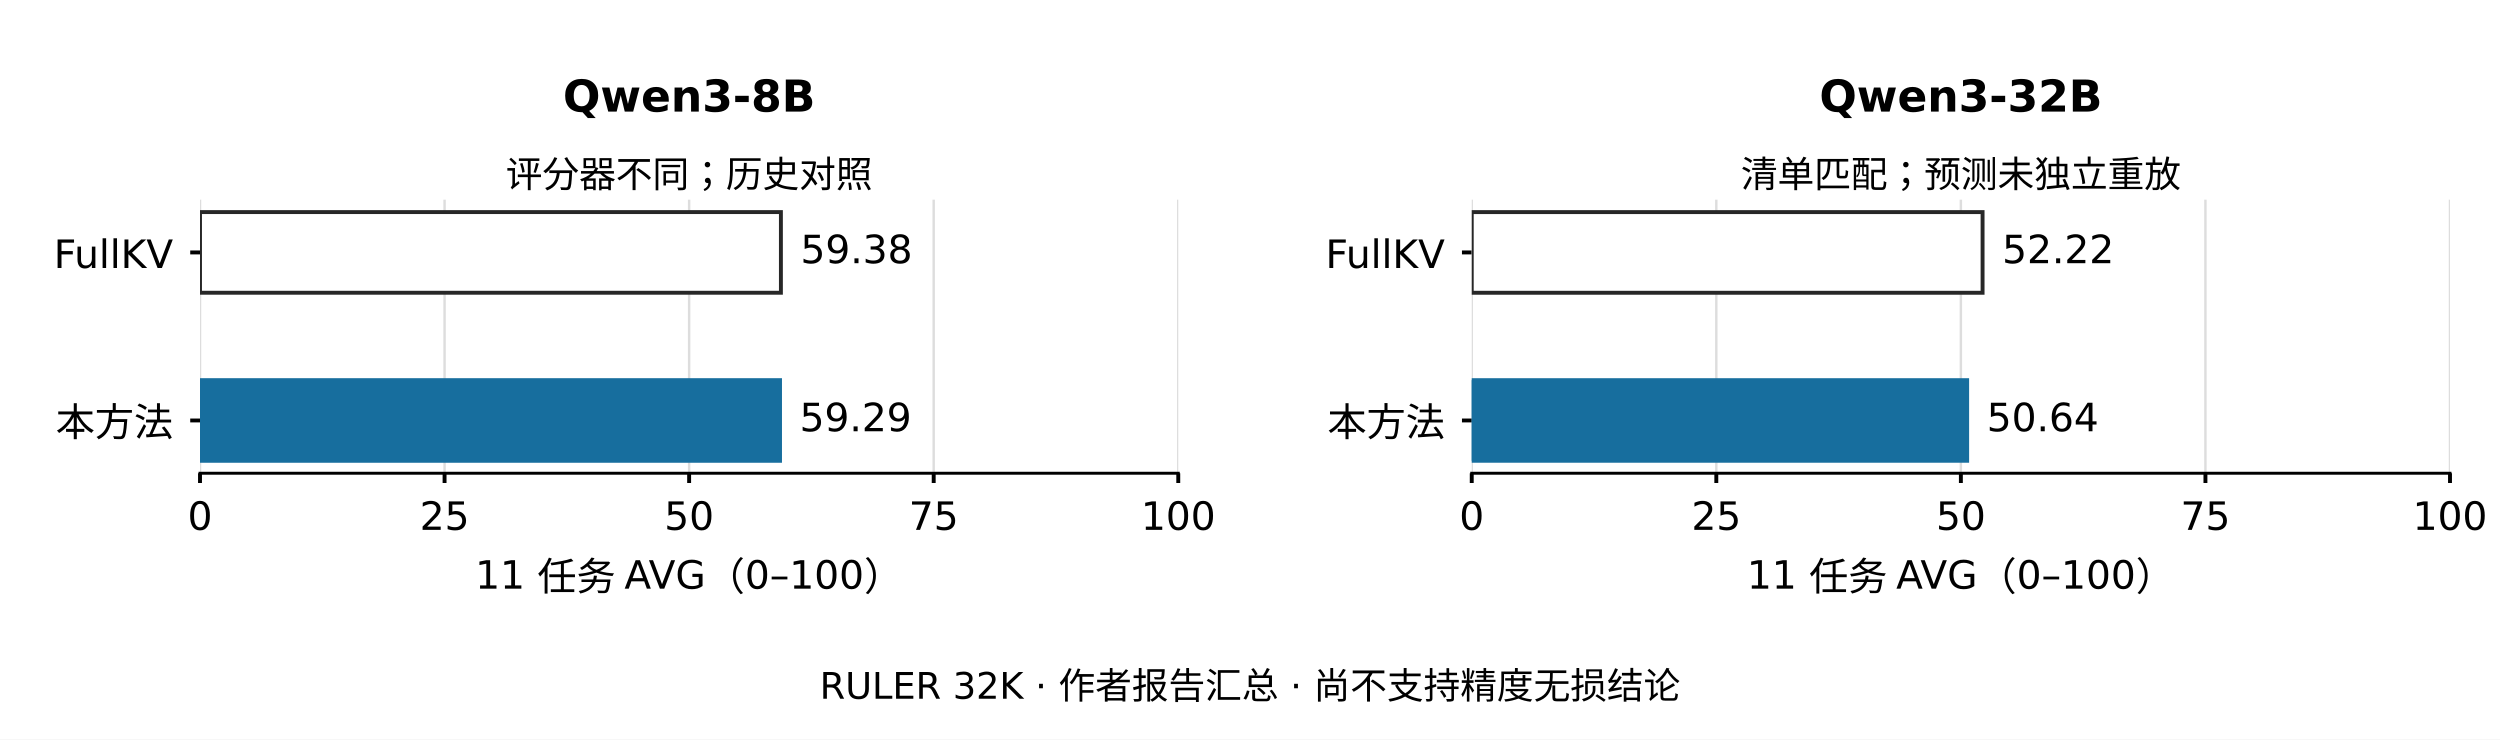
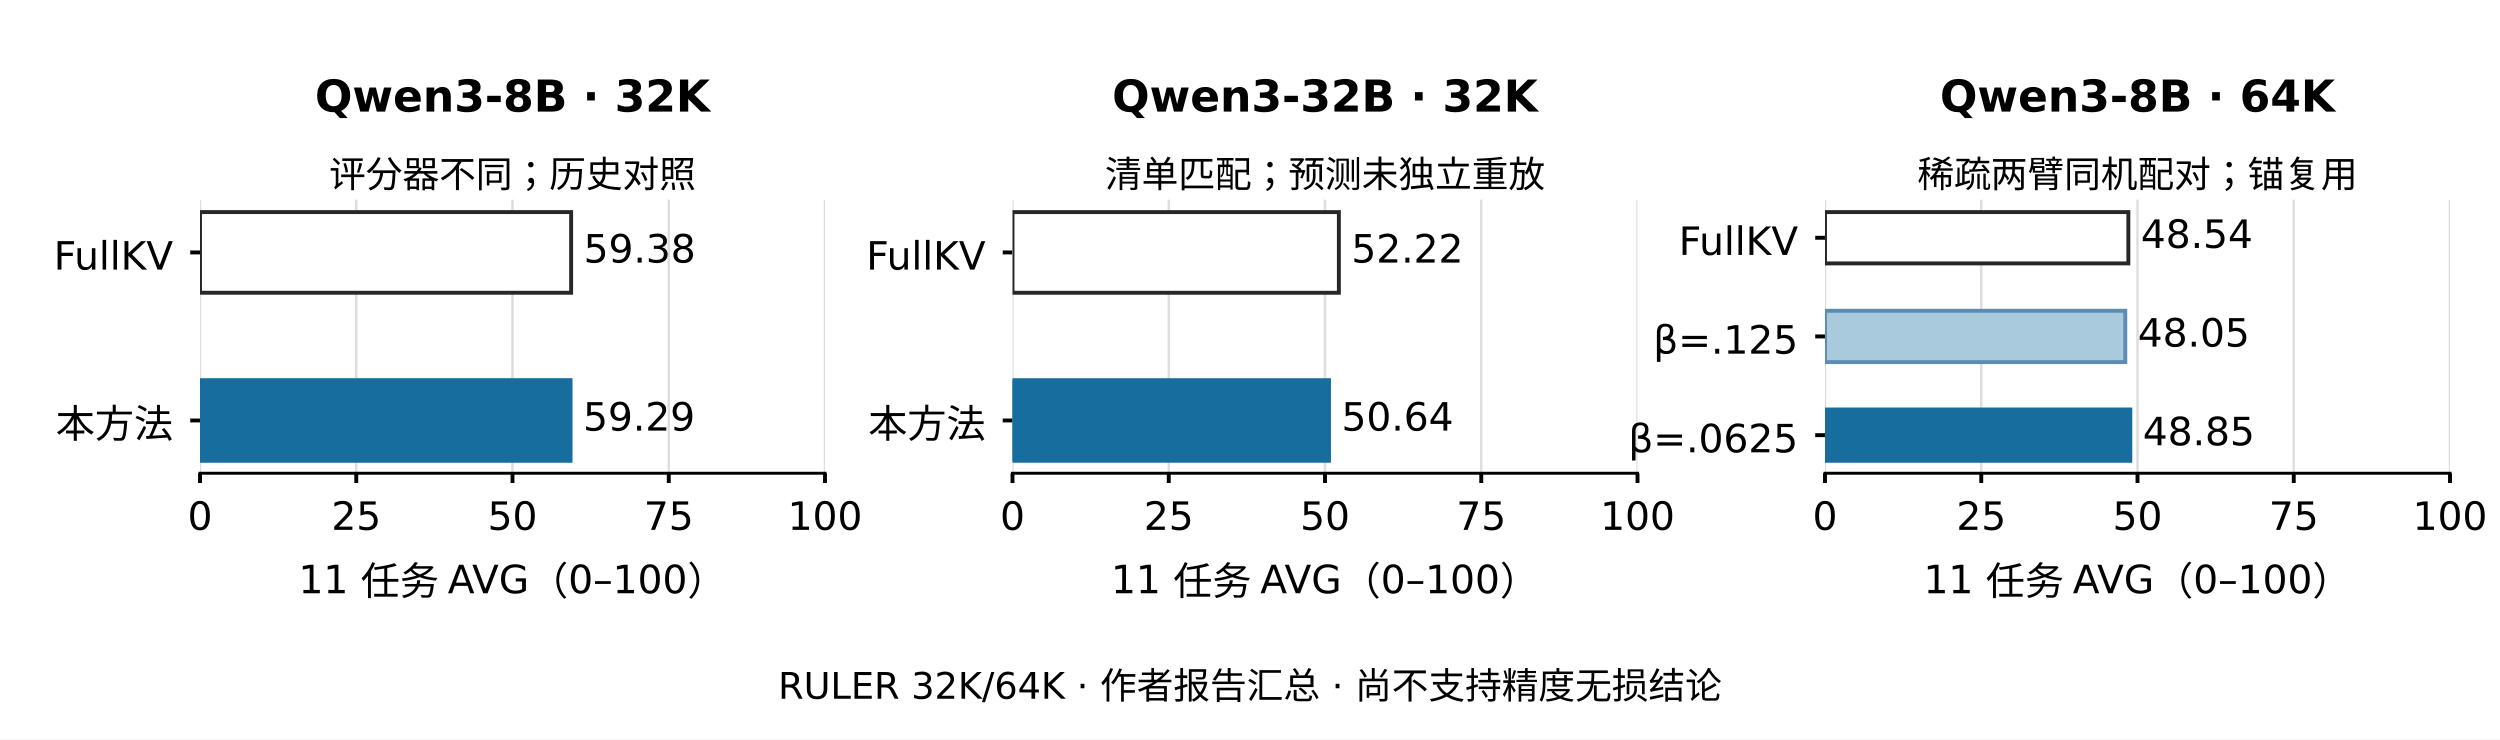
<svg xmlns="http://www.w3.org/2000/svg" xmlns:xlink="http://www.w3.org/1999/xlink" width="511.2pt" height="151.2pt" viewBox="0 0 511.2 151.2" version="1.1">
  <defs>
    <style type="text/css">*{stroke-linejoin: round; stroke-linecap: butt}</style>
  </defs>
  <g id="figure_1">
    <g id="patch_1">
      <path d="M 0 151.2  L 511.2 151.2  L 511.2 0  L 0 0  z " style="fill: #ffffff" />
    </g>
    <g id="axes_1">
      <g id="patch_2">
-         <path d="M 40.896 96.768  L 240.931 96.768  L 240.931 40.824  L 40.896 40.824  z " style="fill: #ffffff" />
+         <path d="M 40.896 96.768  L 168.696 96.768  L 168.696 40.824  L 40.896 40.824  z " style="fill: #ffffff" />
      </g>
      <g id="matplotlib.axis_1">
        <g id="xtick_1">
          <g id="line2d_1">
-             <path d="M 40.896 96.768  L 40.896 40.824  " clip-path="url(#p369fcc7864)" style="fill: none; stroke: #dddddd; stroke-width: 0.5; stroke-linecap: square" />
+             <path d="M 40.896 96.768  L 40.896 40.824  " clip-path="url(#pff9efe0c0a)" style="fill: none; stroke: #dddddd; stroke-width: 0.5; stroke-linecap: square" />
          </g>
          <g id="line2d_2">
            <defs>
-               <path id="m61ce0a1ce5" d="M 0 0  L 0 2  " style="stroke: #000000; stroke-width: 0.8" />
+               <path id="m13b8a8ab80" d="M 0 0  L 0 2  " style="stroke: #000000; stroke-width: 0.8" />
            </defs>
            <g>
-               <use xlink:href="#m61ce0a1ce5" x="40.896" y="96.768" style="stroke: #000000; stroke-width: 0.8" />
+               <use xlink:href="#m13b8a8ab80" x="40.896" y="96.768" style="stroke: #000000; stroke-width: 0.8" />
            </g>
          </g>
          <g id="text_1">
-             <text style="font-size: 8px; font-family: 'DejaVu Sans'; text-anchor: middle" x="40.896" y="108.347" transform="rotate(-0 40.896 108.3468)">0</text>
+             <text style="font-size: 8px; font-family: 'DejaVu Sans'; text-anchor: middle" x="40.896" y="108.346" transform="rotate(-0 40.896 108.3461)">0</text>
          </g>
        </g>
        <g id="xtick_2">
          <g id="line2d_3">
-             <path d="M 90.905 96.768  L 90.905 40.824  " clip-path="url(#p369fcc7864)" style="fill: none; stroke: #dddddd; stroke-width: 0.5; stroke-linecap: square" />
+             <path d="M 72.846 96.768  L 72.846 40.824  " clip-path="url(#pff9efe0c0a)" style="fill: none; stroke: #dddddd; stroke-width: 0.5; stroke-linecap: square" />
          </g>
          <g id="line2d_4">
            <g>
-               <use xlink:href="#m61ce0a1ce5" x="90.905" y="96.768" style="stroke: #000000; stroke-width: 0.8" />
+               <use xlink:href="#m13b8a8ab80" x="72.846" y="96.768" style="stroke: #000000; stroke-width: 0.8" />
            </g>
          </g>
          <g id="text_2">
-             <text style="font-size: 8px; font-family: 'DejaVu Sans'; text-anchor: middle" x="90.905" y="108.347" transform="rotate(-0 90.9047 108.3468)">25</text>
+             <text style="font-size: 8px; font-family: 'DejaVu Sans'; text-anchor: middle" x="72.846" y="108.346" transform="rotate(-0 72.846 108.3461)">25</text>
          </g>
        </g>
        <g id="xtick_3">
          <g id="line2d_5">
-             <path d="M 140.913 96.768  L 140.913 40.824  " clip-path="url(#p369fcc7864)" style="fill: none; stroke: #dddddd; stroke-width: 0.5; stroke-linecap: square" />
+             <path d="M 104.796 96.768  L 104.796 40.824  " clip-path="url(#pff9efe0c0a)" style="fill: none; stroke: #dddddd; stroke-width: 0.5; stroke-linecap: square" />
          </g>
          <g id="line2d_6">
            <g>
-               <use xlink:href="#m61ce0a1ce5" x="140.913" y="96.768" style="stroke: #000000; stroke-width: 0.8" />
+               <use xlink:href="#m13b8a8ab80" x="104.796" y="96.768" style="stroke: #000000; stroke-width: 0.8" />
            </g>
          </g>
          <g id="text_3">
-             <text style="font-size: 8px; font-family: 'DejaVu Sans'; text-anchor: middle" x="140.913" y="108.347" transform="rotate(-0 140.9134 108.3468)">50</text>
+             <text style="font-size: 8px; font-family: 'DejaVu Sans'; text-anchor: middle" x="104.796" y="108.346" transform="rotate(-0 104.796 108.3461)">50</text>
          </g>
        </g>
        <g id="xtick_4">
          <g id="line2d_7">
-             <path d="M 190.922 96.768  L 190.922 40.824  " clip-path="url(#p369fcc7864)" style="fill: none; stroke: #dddddd; stroke-width: 0.5; stroke-linecap: square" />
+             <path d="M 136.746 96.768  L 136.746 40.824  " clip-path="url(#pff9efe0c0a)" style="fill: none; stroke: #dddddd; stroke-width: 0.5; stroke-linecap: square" />
          </g>
          <g id="line2d_8">
            <g>
-               <use xlink:href="#m61ce0a1ce5" x="190.922" y="96.768" style="stroke: #000000; stroke-width: 0.8" />
+               <use xlink:href="#m13b8a8ab80" x="136.746" y="96.768" style="stroke: #000000; stroke-width: 0.8" />
            </g>
          </g>
          <g id="text_4">
-             <text style="font-size: 8px; font-family: 'DejaVu Sans'; text-anchor: middle" x="190.922" y="108.347" transform="rotate(-0 190.9221 108.3468)">75</text>
+             <text style="font-size: 8px; font-family: 'DejaVu Sans'; text-anchor: middle" x="136.746" y="108.346" transform="rotate(-0 136.746 108.3461)">75</text>
          </g>
        </g>
        <g id="xtick_5">
          <g id="line2d_9">
-             <path d="M 240.931 96.768  L 240.931 40.824  " clip-path="url(#p369fcc7864)" style="fill: none; stroke: #dddddd; stroke-width: 0.5; stroke-linecap: square" />
+             <path d="M 168.696 96.768  L 168.696 40.824  " clip-path="url(#pff9efe0c0a)" style="fill: none; stroke: #dddddd; stroke-width: 0.5; stroke-linecap: square" />
          </g>
          <g id="line2d_10">
            <g>
-               <use xlink:href="#m61ce0a1ce5" x="240.931" y="96.768" style="stroke: #000000; stroke-width: 0.8" />
+               <use xlink:href="#m13b8a8ab80" x="168.696" y="96.768" style="stroke: #000000; stroke-width: 0.8" />
            </g>
          </g>
          <g id="text_5">
-             <text style="font-size: 8px; font-family: 'DejaVu Sans'; text-anchor: middle" x="240.931" y="108.347" transform="rotate(-0 240.9308 108.3468)">100</text>
+             <text style="font-size: 8px; font-family: 'DejaVu Sans'; text-anchor: middle" x="168.696" y="108.346" transform="rotate(-0 168.696 108.3461)">100</text>
          </g>
        </g>
        <g id="text_6">
-           <text style="font-size: 8px; font-family: 'DejaVu Sans'; text-anchor: middle" x="140.913" y="120.378" transform="rotate(-0 140.9134 120.378)">11 任务 AVG（0–100）</text>
+           <text style="font-size: 8px; font-family: 'DejaVu Sans'; text-anchor: middle" x="104.796" y="121.308" transform="rotate(-0 104.796 121.308)">11 任务 AVG（0–100）</text>
        </g>
      </g>
      <g id="matplotlib.axis_2">
        <g id="ytick_1">
          <g id="line2d_11">
            <defs>
-               <path id="m2e362c47b7" d="M 0 0  L -2 0  " style="stroke: #000000; stroke-width: 0.8" />
+               <path id="mc66ce3fa30" d="M 0 0  L -2 0  " style="stroke: #000000; stroke-width: 0.8" />
            </defs>
            <g>
-               <use xlink:href="#m2e362c47b7" x="40.896" y="51.614" style="stroke: #000000; stroke-width: 0.8" />
+               <use xlink:href="#mc66ce3fa30" x="40.896" y="51.614" style="stroke: #000000; stroke-width: 0.8" />
            </g>
          </g>
          <g id="text_7">
-             <text style="font-size: 8px; font-family: 'DejaVu Sans'; text-anchor: end" x="35.396" y="54.798" transform="rotate(-0 35.396 54.79793)">FullKV</text>
+             <text style="font-size: 8px; font-family: 'DejaVu Sans'; text-anchor: end" x="35.396" y="55.134" transform="rotate(-0 35.396 55.13418)">FullKV</text>
          </g>
        </g>
        <g id="ytick_2">
          <g id="line2d_12">
            <g>
-               <use xlink:href="#m2e362c47b7" x="40.896" y="85.978" style="stroke: #000000; stroke-width: 0.8" />
+               <use xlink:href="#mc66ce3fa30" x="40.896" y="85.978" style="stroke: #000000; stroke-width: 0.8" />
            </g>
          </g>
          <g id="text_8">
-             <text style="font-size: 8px; font-family: 'DejaVu Sans'; text-anchor: end" x="35.396" y="89.162" transform="rotate(-0 35.396 89.16157)">本方法</text>
+             <text style="font-size: 8px; font-family: 'DejaVu Sans'; text-anchor: end" x="35.396" y="89.498" transform="rotate(-0 35.396 89.49782)">本方法</text>
          </g>
        </g>
      </g>
      <g id="patch_3">
-         <path d="M 40.896 59.861  L 159.68 59.861  L 159.68 43.367  L 40.896 43.367  z " clip-path="url(#p369fcc7864)" style="fill: #ffffff; stroke: #272727; stroke-width: 0.8; stroke-linejoin: miter" />
+         <path d="M 40.896 59.861  L 116.786 59.861  L 116.786 43.367  L 40.896 43.367  z " clip-path="url(#pff9efe0c0a)" style="fill: #ffffff; stroke: #272727; stroke-width: 0.8; stroke-linejoin: miter" />
      </g>
      <g id="patch_4">
-         <path d="M 40.896 94.225  L 159.498 94.225  L 159.498 77.731  L 40.896 77.731  z " clip-path="url(#p369fcc7864)" style="fill: #176e9e; stroke: #176e9e; stroke-width: 0.8; stroke-linejoin: miter" />
+         <path d="M 40.896 94.225  L 116.67 94.225  L 116.67 77.731  L 40.896 77.731  z " clip-path="url(#pff9efe0c0a)" style="fill: #176e9e; stroke: #176e9e; stroke-width: 0.8; stroke-linejoin: miter" />
      </g>
      <g id="patch_5">
-         <path d="M 40.896 96.768  L 240.931 96.768  " style="fill: none; stroke: #000000; stroke-width: 0.6; stroke-linejoin: miter; stroke-linecap: square" />
+         <path d="M 40.896 96.768  L 168.696 96.768  " style="fill: none; stroke: #000000; stroke-width: 0.6; stroke-linejoin: miter; stroke-linecap: square" />
      </g>
      <g id="text_9">
-         <text style="font-size: 8px; font-family: 'DejaVu Sans'; text-anchor: start" x="163.681" y="53.822" transform="rotate(-0 163.681 53.82168)">59.38</text>
+         <text style="font-size: 8px; font-family: 'DejaVu Sans'; text-anchor: start" x="119.342" y="53.692" transform="rotate(-0 119.342 53.69231)">59.38</text>
      </g>
      <g id="text_10">
-         <text style="font-size: 8px; font-family: 'DejaVu Sans'; text-anchor: start" x="163.499" y="88.185" transform="rotate(-0 163.4991 88.18532)">59.29</text>
+         <text style="font-size: 8px; font-family: 'DejaVu Sans'; text-anchor: start" x="119.226" y="88.056" transform="rotate(-0 119.2258 88.05594)">59.29</text>
      </g>
      <g id="text_11">
-         <text style="font-size: 7.5px; font-family: 'DejaVu Sans'; text-anchor: middle" x="140.913" y="38.307" transform="rotate(-0 140.9134 38.30652)">评分器不同；历史对照</text>
+         <text style="font-size: 7.5px; font-family: 'DejaVu Sans'; text-anchor: middle" x="104.796" y="38.307" transform="rotate(-0 104.796 38.30652)">评分器不同；历史对照</text>
      </g>
      <g id="text_12">
-         <text style="font-weight: 700; font-size: 9px; font-family: 'DejaVu Sans'; text-anchor: middle" x="140.913" y="22.824" transform="rotate(-0 140.9134 22.824)">Qwen3-8B</text>
+         <text style="font-weight: 700; font-size: 9px; font-family: 'DejaVu Sans'; text-anchor: middle" x="104.796" y="22.824" transform="rotate(-0 104.796 22.824)">Qwen3-8B · 32K</text>
      </g>
    </g>
    <g id="axes_2">
      <g id="patch_6">
-         <path d="M 300.941 96.768  L 500.976 96.768  L 500.976 40.824  L 300.941 40.824  z " style="fill: #ffffff" />
+         <path d="M 207.036 96.768  L 334.836 96.768  L 334.836 40.824  L 207.036 40.824  z " style="fill: #ffffff" />
      </g>
      <g id="matplotlib.axis_3">
        <g id="xtick_6">
          <g id="line2d_13">
-             <path d="M 300.941 96.768  L 300.941 40.824  " clip-path="url(#p9613c2ac6f)" style="fill: none; stroke: #dddddd; stroke-width: 0.5; stroke-linecap: square" />
+             <path d="M 207.036 96.768  L 207.036 40.824  " clip-path="url(#p41e34c628e)" style="fill: none; stroke: #dddddd; stroke-width: 0.5; stroke-linecap: square" />
          </g>
          <g id="line2d_14">
            <g>
-               <use xlink:href="#m61ce0a1ce5" x="300.941" y="96.768" style="stroke: #000000; stroke-width: 0.8" />
+               <use xlink:href="#m13b8a8ab80" x="207.036" y="96.768" style="stroke: #000000; stroke-width: 0.8" />
            </g>
          </g>
          <g id="text_13">
-             <text style="font-size: 8px; font-family: 'DejaVu Sans'; text-anchor: middle" x="300.941" y="108.347" transform="rotate(-0 300.9412 108.3468)">0</text>
+             <text style="font-size: 8px; font-family: 'DejaVu Sans'; text-anchor: middle" x="207.036" y="108.346" transform="rotate(-0 207.036 108.3461)">0</text>
          </g>
        </g>
        <g id="xtick_7">
          <g id="line2d_15">
-             <path d="M 350.95 96.768  L 350.95 40.824  " clip-path="url(#p9613c2ac6f)" style="fill: none; stroke: #dddddd; stroke-width: 0.5; stroke-linecap: square" />
+             <path d="M 238.986 96.768  L 238.986 40.824  " clip-path="url(#p41e34c628e)" style="fill: none; stroke: #dddddd; stroke-width: 0.5; stroke-linecap: square" />
          </g>
          <g id="line2d_16">
            <g>
-               <use xlink:href="#m61ce0a1ce5" x="350.95" y="96.768" style="stroke: #000000; stroke-width: 0.8" />
+               <use xlink:href="#m13b8a8ab80" x="238.986" y="96.768" style="stroke: #000000; stroke-width: 0.8" />
            </g>
          </g>
          <g id="text_14">
-             <text style="font-size: 8px; font-family: 'DejaVu Sans'; text-anchor: middle" x="350.95" y="108.347" transform="rotate(-0 350.9499 108.3468)">25</text>
+             <text style="font-size: 8px; font-family: 'DejaVu Sans'; text-anchor: middle" x="238.986" y="108.346" transform="rotate(-0 238.986 108.3461)">25</text>
          </g>
        </g>
        <g id="xtick_8">
          <g id="line2d_17">
-             <path d="M 400.959 96.768  L 400.959 40.824  " clip-path="url(#p9613c2ac6f)" style="fill: none; stroke: #dddddd; stroke-width: 0.5; stroke-linecap: square" />
+             <path d="M 270.936 96.768  L 270.936 40.824  " clip-path="url(#p41e34c628e)" style="fill: none; stroke: #dddddd; stroke-width: 0.5; stroke-linecap: square" />
          </g>
          <g id="line2d_18">
            <g>
-               <use xlink:href="#m61ce0a1ce5" x="400.959" y="96.768" style="stroke: #000000; stroke-width: 0.8" />
+               <use xlink:href="#m13b8a8ab80" x="270.936" y="96.768" style="stroke: #000000; stroke-width: 0.8" />
            </g>
          </g>
          <g id="text_15">
-             <text style="font-size: 8px; font-family: 'DejaVu Sans'; text-anchor: middle" x="400.959" y="108.347" transform="rotate(-0 400.9586 108.3468)">50</text>
+             <text style="font-size: 8px; font-family: 'DejaVu Sans'; text-anchor: middle" x="270.936" y="108.346" transform="rotate(-0 270.936 108.3461)">50</text>
          </g>
        </g>
        <g id="xtick_9">
          <g id="line2d_19">
-             <path d="M 450.967 96.768  L 450.967 40.824  " clip-path="url(#p9613c2ac6f)" style="fill: none; stroke: #dddddd; stroke-width: 0.5; stroke-linecap: square" />
+             <path d="M 302.886 96.768  L 302.886 40.824  " clip-path="url(#p41e34c628e)" style="fill: none; stroke: #dddddd; stroke-width: 0.5; stroke-linecap: square" />
          </g>
          <g id="line2d_20">
            <g>
-               <use xlink:href="#m61ce0a1ce5" x="450.967" y="96.768" style="stroke: #000000; stroke-width: 0.8" />
+               <use xlink:href="#m13b8a8ab80" x="302.886" y="96.768" style="stroke: #000000; stroke-width: 0.8" />
            </g>
          </g>
          <g id="text_16">
-             <text style="font-size: 8px; font-family: 'DejaVu Sans'; text-anchor: middle" x="450.967" y="108.347" transform="rotate(-0 450.9673 108.3468)">75</text>
+             <text style="font-size: 8px; font-family: 'DejaVu Sans'; text-anchor: middle" x="302.886" y="108.346" transform="rotate(-0 302.886 108.3461)">75</text>
          </g>
        </g>
        <g id="xtick_10">
          <g id="line2d_21">
-             <path d="M 500.976 96.768  L 500.976 40.824  " clip-path="url(#p9613c2ac6f)" style="fill: none; stroke: #dddddd; stroke-width: 0.5; stroke-linecap: square" />
+             <path d="M 334.836 96.768  L 334.836 40.824  " clip-path="url(#p41e34c628e)" style="fill: none; stroke: #dddddd; stroke-width: 0.5; stroke-linecap: square" />
          </g>
          <g id="line2d_22">
            <g>
-               <use xlink:href="#m61ce0a1ce5" x="500.976" y="96.768" style="stroke: #000000; stroke-width: 0.8" />
+               <use xlink:href="#m13b8a8ab80" x="334.836" y="96.768" style="stroke: #000000; stroke-width: 0.8" />
            </g>
          </g>
          <g id="text_17">
-             <text style="font-size: 8px; font-family: 'DejaVu Sans'; text-anchor: middle" x="500.976" y="108.347" transform="rotate(-0 500.976 108.3468)">100</text>
+             <text style="font-size: 8px; font-family: 'DejaVu Sans'; text-anchor: middle" x="334.836" y="108.346" transform="rotate(-0 334.836 108.3461)">100</text>
          </g>
        </g>
        <g id="text_18">
-           <text style="font-size: 8px; font-family: 'DejaVu Sans'; text-anchor: middle" x="400.959" y="120.378" transform="rotate(-0 400.9586 120.378)">11 任务 AVG（0–100）</text>
+           <text style="font-size: 8px; font-family: 'DejaVu Sans'; text-anchor: middle" x="270.936" y="121.308" transform="rotate(-0 270.936 121.308)">11 任务 AVG（0–100）</text>
        </g>
      </g>
      <g id="matplotlib.axis_4">
        <g id="ytick_3">
          <g id="line2d_23">
            <g>
-               <use xlink:href="#m2e362c47b7" x="300.941" y="51.614" style="stroke: #000000; stroke-width: 0.8" />
+               <use xlink:href="#mc66ce3fa30" x="207.036" y="51.614" style="stroke: #000000; stroke-width: 0.8" />
            </g>
          </g>
          <g id="text_19">
-             <text style="font-size: 8px; font-family: 'DejaVu Sans'; text-anchor: end" x="295.441" y="54.798" transform="rotate(-0 295.4412 54.79793)">FullKV</text>
+             <text style="font-size: 8px; font-family: 'DejaVu Sans'; text-anchor: end" x="201.536" y="55.134" transform="rotate(-0 201.536 55.13418)">FullKV</text>
          </g>
        </g>
        <g id="ytick_4">
          <g id="line2d_24">
            <g>
-               <use xlink:href="#m2e362c47b7" x="300.941" y="85.978" style="stroke: #000000; stroke-width: 0.8" />
+               <use xlink:href="#mc66ce3fa30" x="207.036" y="85.978" style="stroke: #000000; stroke-width: 0.8" />
            </g>
          </g>
          <g id="text_20">
-             <text style="font-size: 8px; font-family: 'DejaVu Sans'; text-anchor: end" x="295.441" y="89.162" transform="rotate(-0 295.4412 89.16157)">本方法</text>
+             <text style="font-size: 8px; font-family: 'DejaVu Sans'; text-anchor: end" x="201.536" y="89.498" transform="rotate(-0 201.536 89.49782)">本方法</text>
          </g>
        </g>
      </g>
      <g id="patch_7">
-         <path d="M 300.941 59.861  L 405.396 59.861  L 405.396 43.367  L 300.941 43.367  z " clip-path="url(#p9613c2ac6f)" style="fill: #ffffff; stroke: #272727; stroke-width: 0.8; stroke-linejoin: miter" />
+         <path d="M 207.036 59.861  L 273.771 59.861  L 273.771 43.367  L 207.036 43.367  z " clip-path="url(#p41e34c628e)" style="fill: #ffffff; stroke: #272727; stroke-width: 0.8; stroke-linejoin: miter" />
      </g>
      <g id="patch_8">
-         <path d="M 300.941 94.225  L 402.244 94.225  L 402.244 77.731  L 300.941 77.731  z " clip-path="url(#p9613c2ac6f)" style="fill: #176e9e; stroke: #176e9e; stroke-width: 0.8; stroke-linejoin: miter" />
+         <path d="M 207.036 94.225  L 271.757 94.225  L 271.757 77.731  L 207.036 77.731  z " clip-path="url(#p41e34c628e)" style="fill: #176e9e; stroke: #176e9e; stroke-width: 0.8; stroke-linejoin: miter" />
      </g>
      <g id="patch_9">
-         <path d="M 300.941 96.768  L 500.976 96.768  " style="fill: none; stroke: #000000; stroke-width: 0.6; stroke-linejoin: miter; stroke-linecap: square" />
+         <path d="M 207.036 96.768  L 334.836 96.768  " style="fill: none; stroke: #000000; stroke-width: 0.6; stroke-linejoin: miter; stroke-linecap: square" />
      </g>
      <g id="text_21">
-         <text style="font-size: 8px; font-family: 'DejaVu Sans'; text-anchor: start" x="409.396" y="53.822" transform="rotate(-0 409.3964 53.82168)">52.22</text>
+         <text style="font-size: 8px; font-family: 'DejaVu Sans'; text-anchor: start" x="276.327" y="53.692" transform="rotate(-0 276.3268 53.69231)">52.22</text>
      </g>
      <g id="text_22">
-         <text style="font-size: 8px; font-family: 'DejaVu Sans'; text-anchor: start" x="406.245" y="88.185" transform="rotate(-0 406.245 88.18532)">50.64</text>
+         <text style="font-size: 8px; font-family: 'DejaVu Sans'; text-anchor: start" x="274.313" y="88.056" transform="rotate(-0 274.3134 88.05594)">50.64</text>
      </g>
      <g id="text_23">
-         <text style="font-size: 7.5px; font-family: 'DejaVu Sans'; text-anchor: middle" x="400.959" y="38.307" transform="rotate(-0 400.9586 38.30652)">清单匹配；预测未独立重放</text>
+         <text style="font-size: 7.5px; font-family: 'DejaVu Sans'; text-anchor: middle" x="270.936" y="38.307" transform="rotate(-0 270.936 38.30652)">清单匹配；预测未独立重放</text>
      </g>
      <g id="text_24">
-         <text style="font-weight: 700; font-size: 9px; font-family: 'DejaVu Sans'; text-anchor: middle" x="400.959" y="22.824" transform="rotate(-0 400.9586 22.824)">Qwen3-32B</text>
+         <text style="font-weight: 700; font-size: 9px; font-family: 'DejaVu Sans'; text-anchor: middle" x="270.936" y="22.824" transform="rotate(-0 270.936 22.824)">Qwen3-32B · 32K</text>
      </g>
    </g>
-     <g id="text_25">
-       <text style="font-size: 7.5px; font-family: 'DejaVu Sans'; text-anchor: middle" x="255.6" y="142.884" transform="rotate(-0 255.6 142.884)">RULER 32K · 作者报告汇总 · 尚不支持精度无损结论</text>
+     <g id="axes_3">
+       <g id="patch_10">
+         <path d="M 373.176 96.768  L 500.976 96.768  L 500.976 40.824  L 373.176 40.824  z " style="fill: #ffffff" />
+       </g>
+       <g id="matplotlib.axis_5">
+         <g id="xtick_11">
+           <g id="line2d_25">
+             <path d="M 373.176 96.768  L 373.176 40.824  " clip-path="url(#p136d0ba335)" style="fill: none; stroke: #dddddd; stroke-width: 0.5; stroke-linecap: square" />
+           </g>
+           <g id="line2d_26">
+             <g>
+               <use xlink:href="#m13b8a8ab80" x="373.176" y="96.768" style="stroke: #000000; stroke-width: 0.8" />
+             </g>
+           </g>
+           <g id="text_25">
+             <text style="font-size: 8px; font-family: 'DejaVu Sans'; text-anchor: middle" x="373.176" y="108.346" transform="rotate(-0 373.176 108.3461)">0</text>
+           </g>
+         </g>
+         <g id="xtick_12">
+           <g id="line2d_27">
+             <path d="M 405.126 96.768  L 405.126 40.824  " clip-path="url(#p136d0ba335)" style="fill: none; stroke: #dddddd; stroke-width: 0.5; stroke-linecap: square" />
+           </g>
+           <g id="line2d_28">
+             <g>
+               <use xlink:href="#m13b8a8ab80" x="405.126" y="96.768" style="stroke: #000000; stroke-width: 0.8" />
+             </g>
+           </g>
+           <g id="text_26">
+             <text style="font-size: 8px; font-family: 'DejaVu Sans'; text-anchor: middle" x="405.126" y="108.346" transform="rotate(-0 405.126 108.3461)">25</text>
+           </g>
+         </g>
+         <g id="xtick_13">
+           <g id="line2d_29">
+             <path d="M 437.076 96.768  L 437.076 40.824  " clip-path="url(#p136d0ba335)" style="fill: none; stroke: #dddddd; stroke-width: 0.5; stroke-linecap: square" />
+           </g>
+           <g id="line2d_30">
+             <g>
+               <use xlink:href="#m13b8a8ab80" x="437.076" y="96.768" style="stroke: #000000; stroke-width: 0.8" />
+             </g>
+           </g>
+           <g id="text_27">
+             <text style="font-size: 8px; font-family: 'DejaVu Sans'; text-anchor: middle" x="437.076" y="108.346" transform="rotate(-0 437.076 108.3461)">50</text>
+           </g>
+         </g>
+         <g id="xtick_14">
+           <g id="line2d_31">
+             <path d="M 469.026 96.768  L 469.026 40.824  " clip-path="url(#p136d0ba335)" style="fill: none; stroke: #dddddd; stroke-width: 0.5; stroke-linecap: square" />
+           </g>
+           <g id="line2d_32">
+             <g>
+               <use xlink:href="#m13b8a8ab80" x="469.026" y="96.768" style="stroke: #000000; stroke-width: 0.8" />
+             </g>
+           </g>
+           <g id="text_28">
+             <text style="font-size: 8px; font-family: 'DejaVu Sans'; text-anchor: middle" x="469.026" y="108.346" transform="rotate(-0 469.026 108.3461)">75</text>
+           </g>
+         </g>
+         <g id="xtick_15">
+           <g id="line2d_33">
+             <path d="M 500.976 96.768  L 500.976 40.824  " clip-path="url(#p136d0ba335)" style="fill: none; stroke: #dddddd; stroke-width: 0.5; stroke-linecap: square" />
+           </g>
+           <g id="line2d_34">
+             <g>
+               <use xlink:href="#m13b8a8ab80" x="500.976" y="96.768" style="stroke: #000000; stroke-width: 0.8" />
+             </g>
+           </g>
+           <g id="text_29">
+             <text style="font-size: 8px; font-family: 'DejaVu Sans'; text-anchor: middle" x="500.976" y="108.346" transform="rotate(-0 500.976 108.3461)">100</text>
+           </g>
+         </g>
+         <g id="text_30">
+           <text style="font-size: 8px; font-family: 'DejaVu Sans'; text-anchor: middle" x="437.076" y="121.308" transform="rotate(-0 437.076 121.308)">11 任务 AVG（0–100）</text>
+         </g>
+       </g>
+       <g id="matplotlib.axis_6">
+         <g id="ytick_5">
+           <g id="line2d_35">
+             <g>
+               <use xlink:href="#mc66ce3fa30" x="373.176" y="48.614" style="stroke: #000000; stroke-width: 0.8" />
+             </g>
+           </g>
+           <g id="text_31">
+             <text style="font-size: 8px; font-family: 'DejaVu Sans'; text-anchor: end" x="367.676" y="52.134" transform="rotate(-0 367.676 52.13418)">FullKV</text>
+           </g>
+         </g>
+         <g id="ytick_6">
+           <g id="line2d_36">
+             <g>
+               <use xlink:href="#mc66ce3fa30" x="373.176" y="68.796" style="stroke: #000000; stroke-width: 0.8" />
+             </g>
+           </g>
+           <g id="text_32">
+             <text style="font-size: 8px; font-family: 'DejaVu Sans'; text-anchor: end" x="367.676" y="72.316" transform="rotate(-0 367.676 72.316)">β=.125</text>
+           </g>
+         </g>
+         <g id="ytick_7">
+           <g id="line2d_37">
+             <g>
+               <use xlink:href="#mc66ce3fa30" x="373.176" y="88.978" style="stroke: #000000; stroke-width: 0.8" />
+             </g>
+           </g>
+           <g id="text_33">
+             <text style="font-size: 8px; font-family: 'DejaVu Sans'; text-anchor: end" x="367.676" y="92.498" transform="rotate(-0 367.676 92.49782)">β=.0625</text>
+           </g>
+         </g>
+       </g>
+       <g id="patch_11">
+         <path d="M 373.176 53.861  L 435.205 53.861  L 435.205 43.367  L 373.176 43.367  z " clip-path="url(#p136d0ba335)" style="fill: #ffffff; stroke: #272727; stroke-width: 0.8; stroke-linejoin: miter" />
+       </g>
+       <g id="patch_12">
+         <path d="M 373.176 74.043  L 434.578 74.043  L 434.578 63.549  L 373.176 63.549  z " clip-path="url(#p136d0ba335)" style="fill: #a9cadd; stroke: #5b8db4; stroke-width: 0.8; stroke-linejoin: miter" />
+       </g>
+       <g id="patch_13">
+         <path d="M 373.176 94.225  L 435.606 94.225  L 435.606 83.731  L 373.176 83.731  z " clip-path="url(#p136d0ba335)" style="fill: #176e9e; stroke: #176e9e; stroke-width: 0.8; stroke-linejoin: miter" />
+       </g>
+       <g id="patch_14">
+         <path d="M 373.176 96.768  L 500.976 96.768  " style="fill: none; stroke: #000000; stroke-width: 0.6; stroke-linejoin: miter; stroke-linecap: square" />
+       </g>
+       <g id="text_34">
+         <text style="font-size: 8px; font-family: 'DejaVu Sans'; text-anchor: start" x="437.761" y="50.692" transform="rotate(-0 437.7615 50.69231)">48.54</text>
+       </g>
+       <g id="text_35">
+         <text style="font-size: 8px; font-family: 'DejaVu Sans'; text-anchor: start" x="437.134" y="70.874" transform="rotate(-0 437.1341 70.87413)">48.05</text>
+       </g>
+       <g id="text_36">
+         <text style="font-size: 8px; font-family: 'DejaVu Sans'; text-anchor: start" x="438.162" y="91.056" transform="rotate(-0 438.1623 91.05594)">48.85</text>
+       </g>
+       <g id="text_37">
+         <text style="font-size: 7.5px; font-family: 'DejaVu Sans'; text-anchor: middle" x="437.076" y="38.307" transform="rotate(-0 437.076 38.30652)">稀疏两臂同机配对；锚复用</text>
+       </g>
+       <g id="text_38">
+         <text style="font-weight: 700; font-size: 9px; font-family: 'DejaVu Sans'; text-anchor: middle" x="437.076" y="22.824" transform="rotate(-0 437.076 22.824)">Qwen3-8B · 64K</text>
+       </g>
+     </g>
+     <g id="text_39">
+       <text style="font-size: 7.5px; font-family: 'DejaVu Sans'; text-anchor: middle" x="255.6" y="142.884" transform="rotate(-0 255.6 142.884)">RULER 32K/64K · 作者报告汇总 · 尚不支持精度无损结论</text>
    </g>
  </g>
  <defs>
-     <clipPath id="p369fcc7864">
-       <rect x="40.896" y="40.824" width="200.035" height="55.944" />
+     <clipPath id="pff9efe0c0a">
+       <rect x="40.896" y="40.824" width="127.8" height="55.944" />
    </clipPath>
-     <clipPath id="p9613c2ac6f">
-       <rect x="300.941" y="40.824" width="200.035" height="55.944" />
+     <clipPath id="p41e34c628e">
+       <rect x="207.036" y="40.824" width="127.8" height="55.944" />
+     </clipPath>
+     <clipPath id="p136d0ba335">
+       <rect x="373.176" y="40.824" width="127.8" height="55.944" />
    </clipPath>
  </defs>
</svg>
